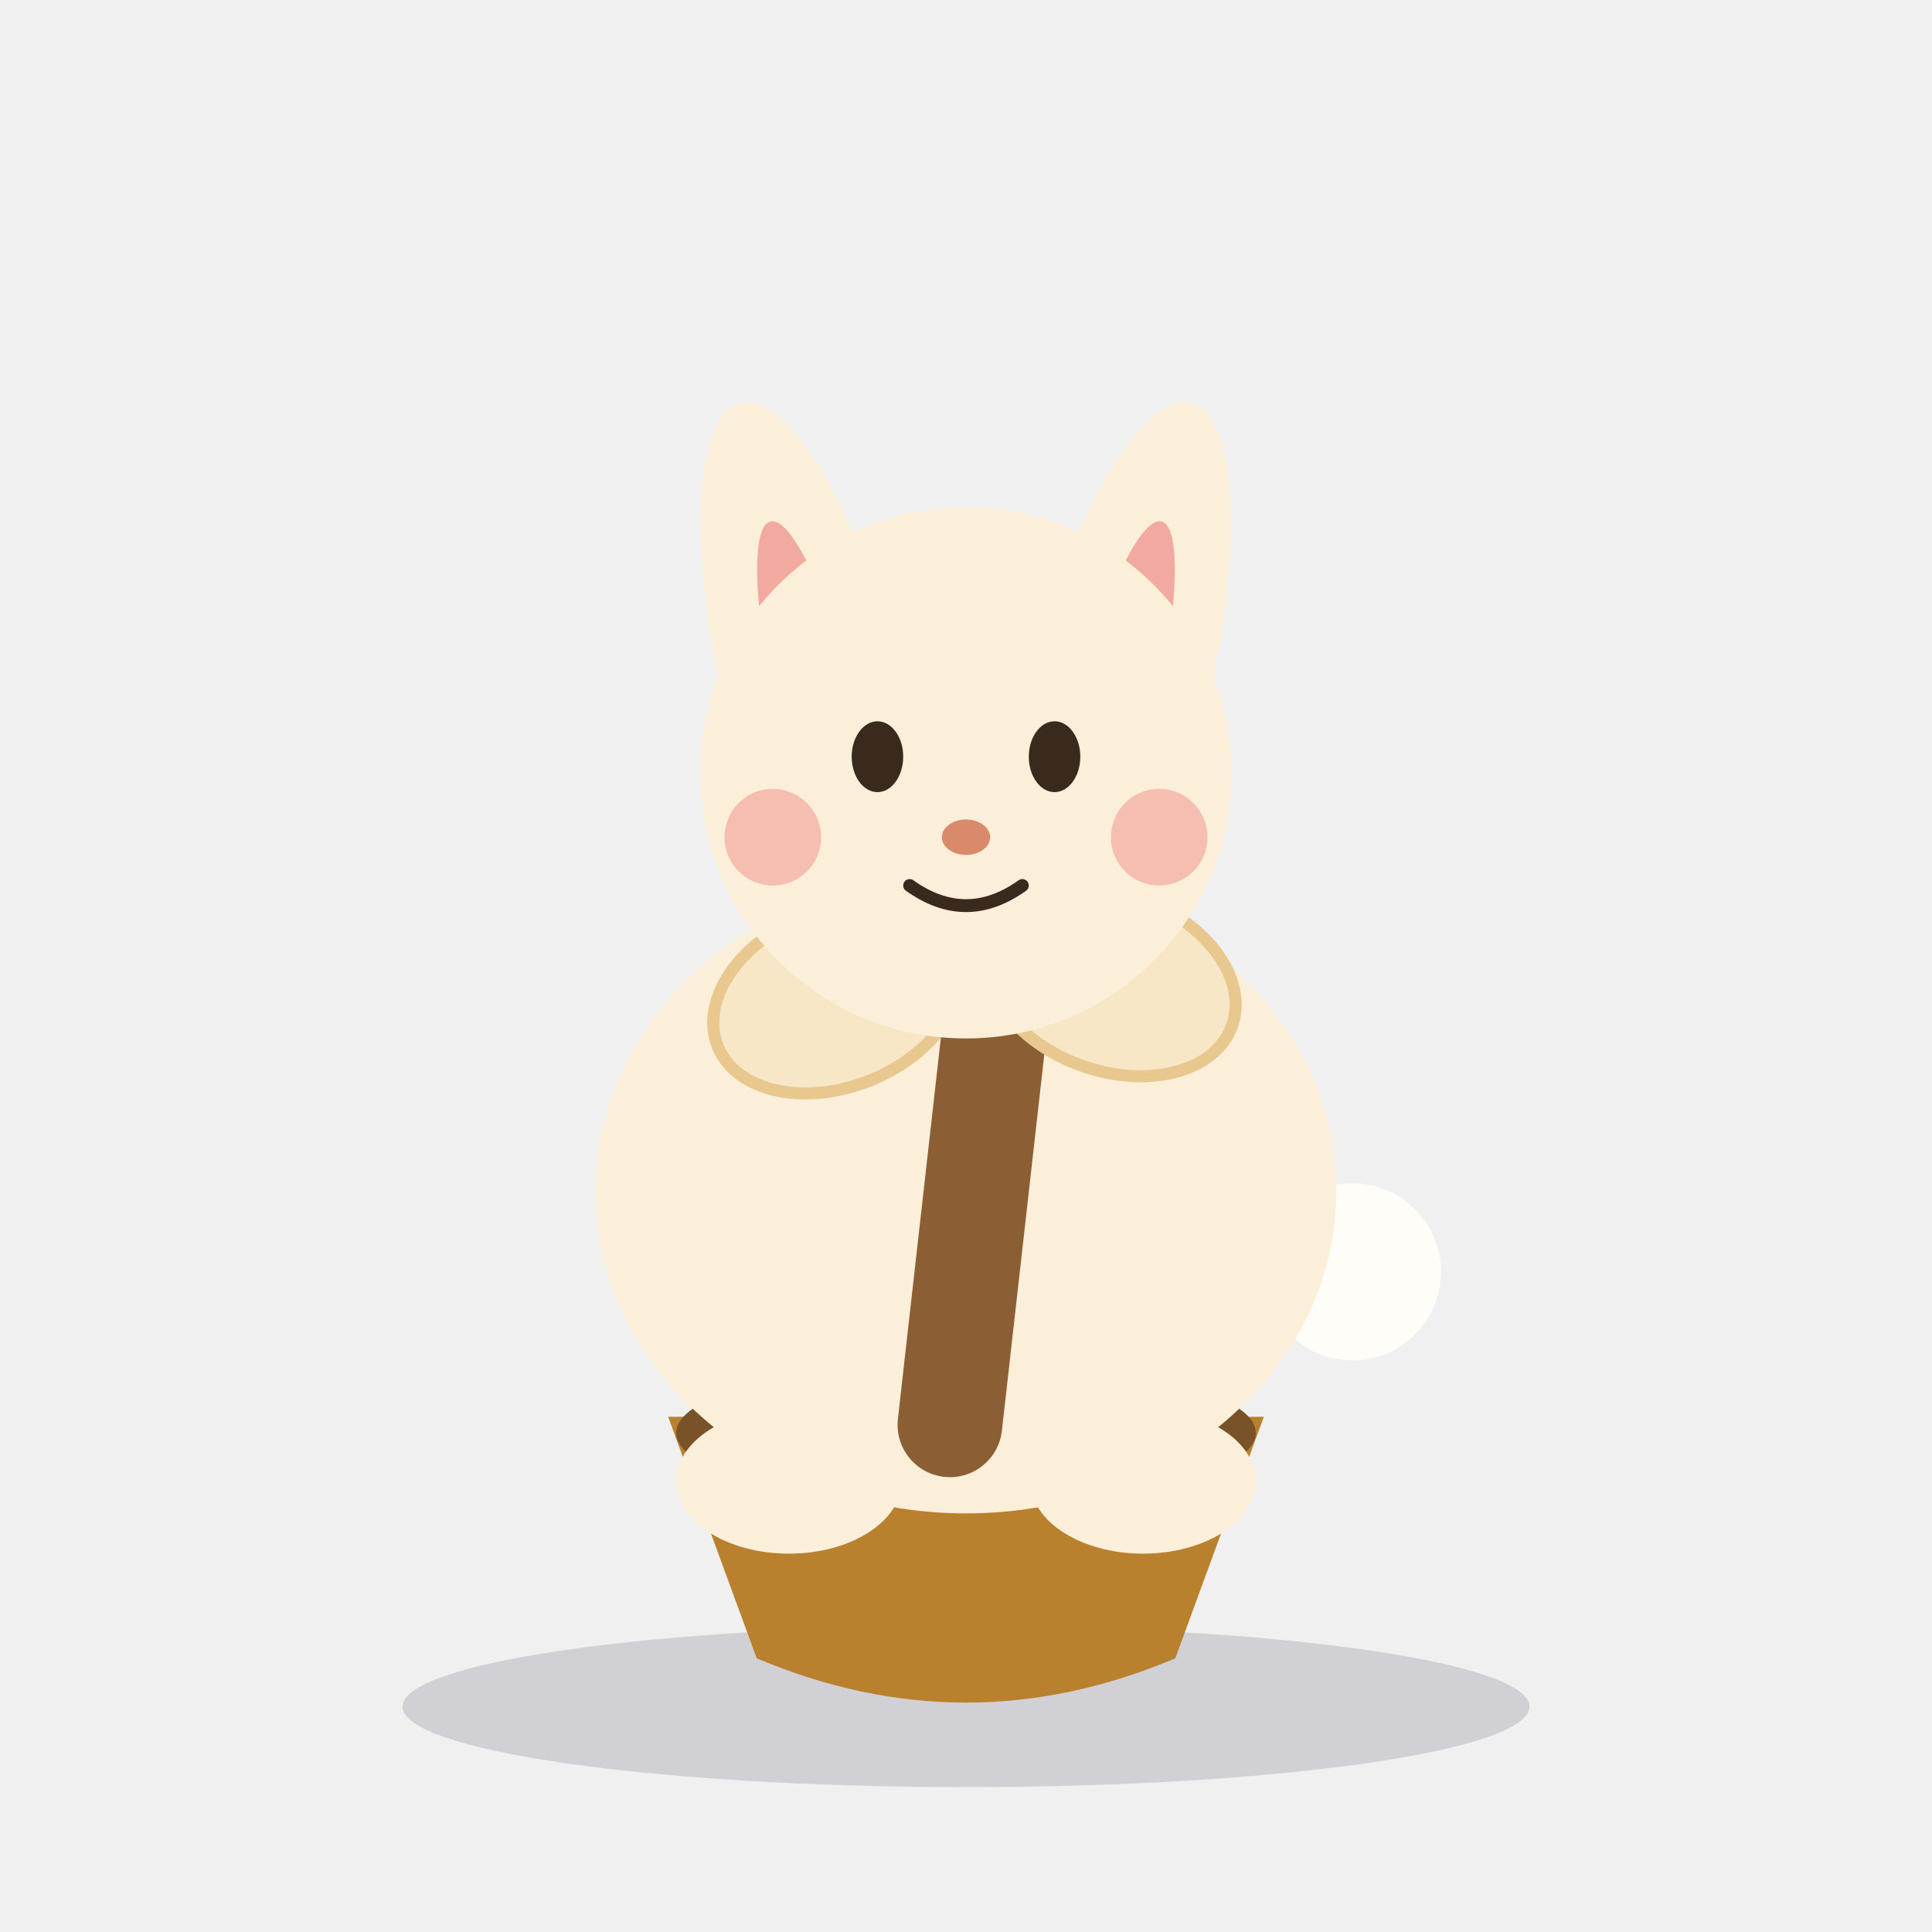
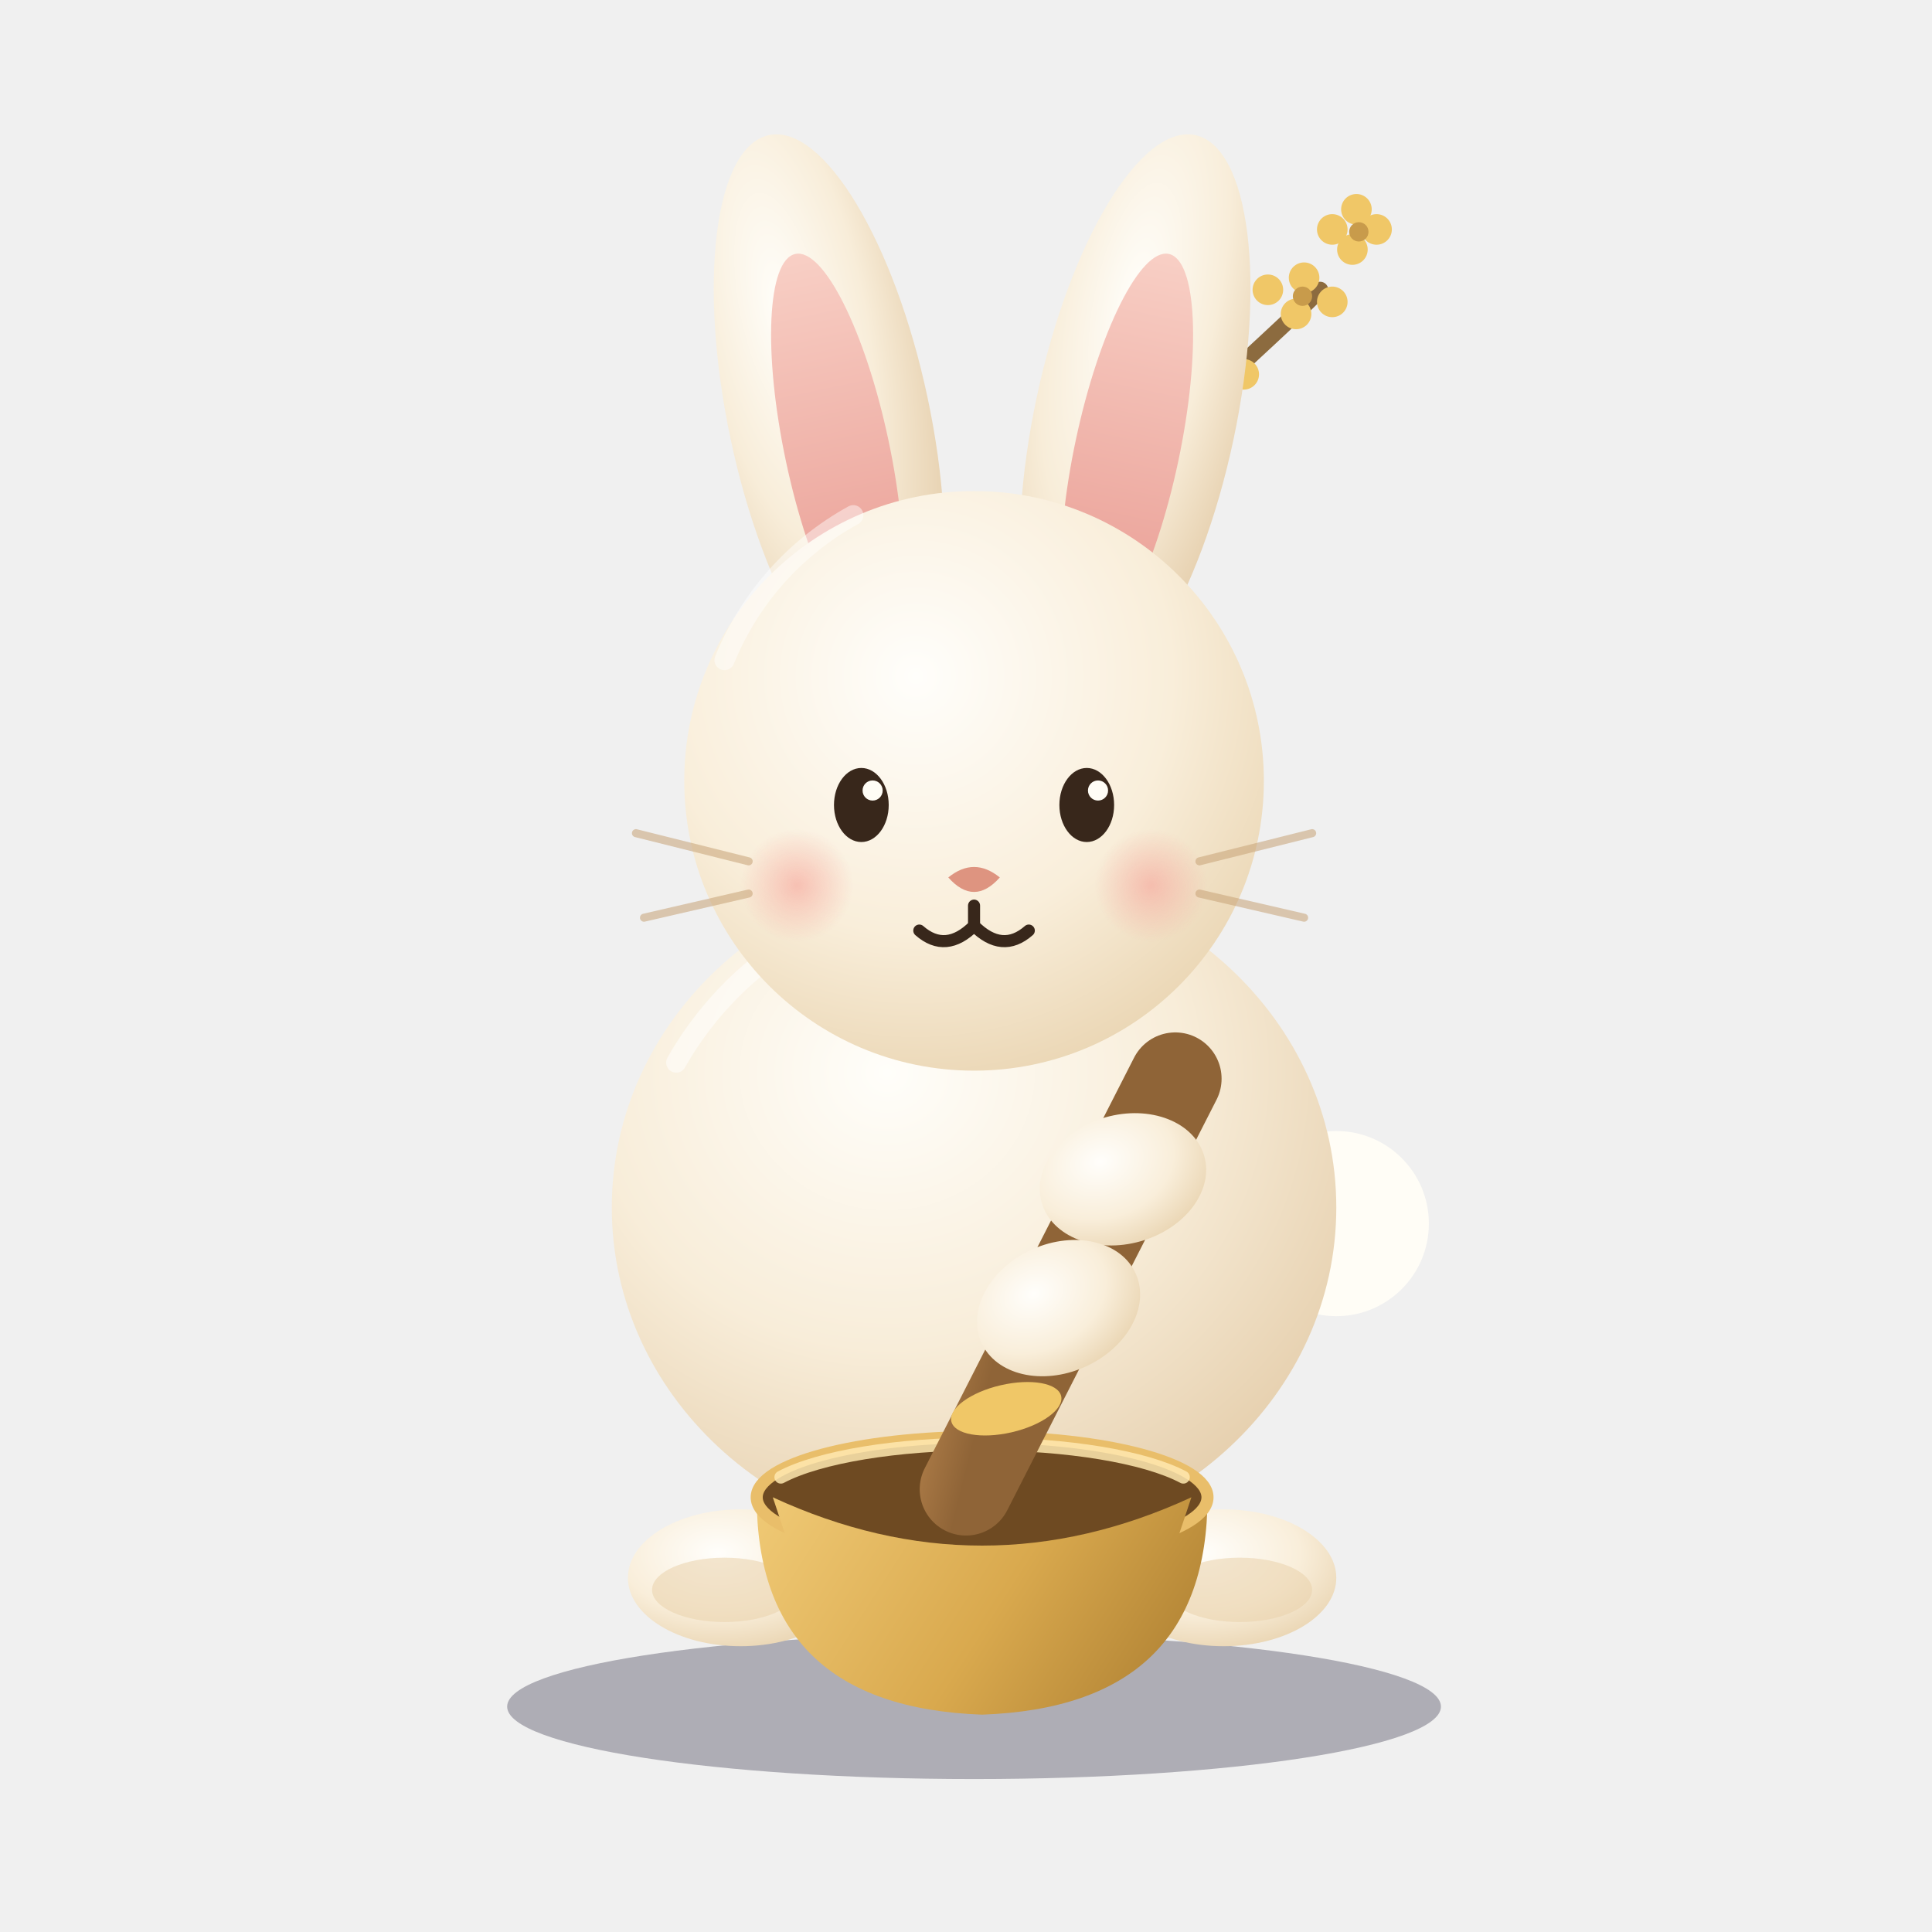
<svg xmlns="http://www.w3.org/2000/svg" viewBox="0 0 240 240">
-   <ellipse cx="120" cy="212" rx="70" ry="10" fill="#1B1B3A" opacity="0.15" />
-   <path d="M83,176 L157,176 L146,206 Q120,217 94,206 Z" fill="#B9812E" />
-   <ellipse cx="120" cy="178" rx="36" ry="9" fill="#7A5228" />
-   <circle cx="168" cy="158" r="11" fill="#FFFDF8" />
-   <ellipse cx="120" cy="148" rx="46" ry="40" fill="#FCEFD9" />
-   <ellipse cx="98" cy="184" rx="14" ry="9" fill="#FCEFD9" />
-   <ellipse cx="142" cy="184" rx="14" ry="9" fill="#FCEFD9" />
-   <line x1="126" y1="106" x2="118" y2="177" stroke="#8B5E34" stroke-width="13" stroke-linecap="round" />
-   <ellipse cx="104" cy="124" rx="16" ry="11" fill="#F7E7C7" stroke="#E8C88F" stroke-width="1.5" transform="rotate(-22 104 124)" />
-   <ellipse cx="138" cy="122" rx="16" ry="11" fill="#F7E7C7" stroke="#E8C88F" stroke-width="1.5" transform="rotate(20 138 122)" />
-   <ellipse cx="101" cy="86" rx="11" ry="37" fill="#FCEFD9" transform="rotate(-14 101 86)" />
-   <ellipse cx="139" cy="86" rx="11" ry="37" fill="#FCEFD9" transform="rotate(14 139 86)" />
-   <ellipse cx="102" cy="90" rx="5" ry="26" fill="#F2A9A0" transform="rotate(-14 102 90)" />
-   <ellipse cx="138" cy="90" rx="5" ry="26" fill="#F2A9A0" transform="rotate(14 138 90)" />
-   <circle cx="120" cy="96" r="33" fill="#FCEFD9" />
-   <circle cx="96" cy="104" r="6" fill="#F2A9A0" opacity="0.7" />
-   <circle cx="144" cy="104" r="6" fill="#F2A9A0" opacity="0.7" />
-   <ellipse cx="109" cy="94" rx="3.2" ry="4.4" fill="#3A2A1E" />
-   <ellipse cx="131" cy="94" rx="3.2" ry="4.4" fill="#3A2A1E" />
-   <ellipse cx="120" cy="104" rx="3" ry="2.2" fill="#D98A6B" />
-   <path d="M113,110 Q120,115 127,110" stroke="#3A2A1E" stroke-width="1.6" fill="none" stroke-linecap="round" />
+   <defs>
+     <radialGradient id="jrBody" cx="38%" cy="30%" r="85%">
+       <stop offset="0%" stop-color="#FFFEFA" />
+       <stop offset="48%" stop-color="#F8EDD9" />
+       <stop offset="100%" stop-color="#E0C6A0" />
+     </radialGradient>
+     <radialGradient id="jrHead" cx="40%" cy="32%" r="80%">
+       <stop offset="0%" stop-color="#FFFEFB" />
+       <stop offset="55%" stop-color="#F9EEDA" />
+       <stop offset="100%" stop-color="#E6CFA9" />
+     </radialGradient>
+     <linearGradient id="jrEar" x1="0" y1="0" x2="0" y2="1">
+       <stop offset="0%" stop-color="#F8CFC5" />
+       <stop offset="100%" stop-color="#E89990" />
+     </linearGradient>
+     <linearGradient id="jrGold" gradientUnits="userSpaceOnUse" x1="94" y1="178" x2="150" y2="214">
+       <stop offset="0%" stop-color="#F3CE7B" />
+       <stop offset="55%" stop-color="#D9A94E" />
+       <stop offset="100%" stop-color="#A87A2E" />
+     </linearGradient>
+     <linearGradient id="jrWood" gradientUnits="userSpaceOnUse" x1="125" y1="112" x2="137" y2="115">
+       <stop offset="0%" stop-color="#C69055" />
+       <stop offset="100%" stop-color="#8F6437" />
+     </linearGradient>
+     <radialGradient id="jrBlush" cx="50%" cy="50%" r="50%">
+       <stop offset="0%" stop-color="#F6ACA1" stop-opacity="0.7" />
+       <stop offset="100%" stop-color="#F6ACA1" stop-opacity="0" />
+     </radialGradient>
+   </defs>
+   <ellipse cx="121" cy="212" rx="58" ry="9" fill="#14102A" opacity="0.3" />
+   <path d="M136,64 C146,52 156,44 164,36" stroke="#8C6B3F" stroke-width="2" fill="none" stroke-linecap="round" />
+   <ellipse cx="149" cy="51" rx="5.5" ry="2.4" fill="#A8B48A" transform="rotate(-42 149 51)" />
+   <g fill="#F0C767">
+     <circle cx="150" cy="48" r="1.9" />
+     <circle cx="154.5" cy="46.5" r="1.9" />
+     <circle cx="151" cy="43.5" r="1.9" />
+     <circle cx="146.5" cy="45" r="1.9" />
+     <circle cx="161" cy="39" r="1.9" />
+     <circle cx="165.5" cy="37.5" r="1.9" />
+     <circle cx="162" cy="34.5" r="1.9" />
+     <circle cx="157.5" cy="36" r="1.9" />
+     <circle cx="168" cy="31" r="1.9" />
+     <circle cx="171" cy="28.5" r="1.9" />
+     <circle cx="168.5" cy="26" r="1.9" />
+     <circle cx="165.5" cy="28.5" r="1.9" />
+   </g>
+   <circle cx="150.8" cy="45.8" r="1.2" fill="#C89B4B" />
+   <circle cx="161.8" cy="36.8" r="1.2" fill="#C89B4B" />
+   <circle cx="168.8" cy="28.8" r="1.2" fill="#C89B4B" />
+   <ellipse cx="103" cy="52" rx="12.5" ry="36" fill="url(#jrBody)" transform="rotate(-12 103 52)" />
+   <ellipse cx="104" cy="56" rx="6.5" ry="25" fill="url(#jrEar)" transform="rotate(-12 104 56)" />
+   <ellipse cx="141" cy="52" rx="12.5" ry="36" fill="url(#jrBody)" transform="rotate(12 141 52)" />
+   <ellipse cx="140" cy="56" rx="6.5" ry="25" fill="url(#jrEar)" transform="rotate(12 140 56)" />
+   <circle cx="166" cy="152" r="11.5" fill="#FFFDF6" />
+   <ellipse cx="121" cy="150" rx="45" ry="42" fill="url(#jrBody)" />
+   <ellipse cx="92" cy="196" rx="14" ry="8.5" fill="url(#jrHead)" />
+   <ellipse cx="152" cy="196" rx="14" ry="8.5" fill="url(#jrHead)" />
+   <ellipse cx="90" cy="197.5" rx="9" ry="4" fill="#E9D2AC" opacity="0.55" />
+   <ellipse cx="154" cy="197.5" rx="9" ry="4" fill="#E9D2AC" opacity="0.55" />
+   <path d="M84,132 A45,42 0 0 1 106,113" stroke="#FFFFFF" stroke-opacity="0.5" stroke-width="2.5" fill="none" stroke-linecap="round" />
+   <circle cx="121" cy="97" r="36" fill="url(#jrHead)" />
+   <path d="M90,82 A36,36 0 0 1 106,64" stroke="#FFFFFF" stroke-opacity="0.45" stroke-width="2.5" fill="none" stroke-linecap="round" />
+   <ellipse cx="107" cy="100" rx="3.4" ry="4.6" fill="#38271B" />
+   <ellipse cx="135" cy="100" rx="3.4" ry="4.6" fill="#38271B" />
+   <circle cx="108.4" cy="98.2" r="1.25" fill="#FFFDF6" />
+   <circle cx="136.4" cy="98.2" r="1.25" fill="#FFFDF6" />
+   <path d="M117.8,109 Q121,106.4 124.2,109 Q121,112.6 117.8,109 Z" fill="#DE9480" />
+   <path d="M121,112.5 L121,115 M121,115 Q117.5,118.5 114.2,115.6 M121,115 Q124.5,118.5 127.8,115.6" stroke="#38271B" stroke-width="1.5" fill="none" stroke-linecap="round" />
+   <circle cx="99" cy="110" r="7" fill="url(#jrBlush)" />
+   <circle cx="143" cy="110" r="7" fill="url(#jrBlush)" />
+   <g stroke="#C7A276" stroke-width="1" stroke-opacity="0.55" stroke-linecap="round">
+     <path d="M93,107 L79,103.5" fill="none" />
+     <path d="M93,111 L80,114" fill="none" />
+     <path d="M149,107 L163,103.5" fill="none" />
+     <path d="M149,111 L162,114" fill="none" />
+   </g>
+   <path d="M94,186 Q94,212 122,213 Q150,212 150,186 Z" fill="url(#jrGold)" />
+   <ellipse cx="122" cy="186" rx="28" ry="7.5" fill="#6E4A22" stroke="#E9BE6A" stroke-width="1.5" />
+   <path d="M97,183.5 A28,7.5 0 0 1 147,183.5" stroke="#FFE9B0" stroke-opacity="0.85" stroke-width="1.6" fill="none" stroke-linecap="round" />
+   <g>
+     <line x1="146" y1="134" x2="120" y2="185" stroke="url(#jrWood)" stroke-width="11.5" stroke-linecap="round" />
+     <ellipse cx="125" cy="175" rx="7" ry="3" fill="#F0C767" transform="rotate(-13 125 175)" />
+     <ellipse cx="139.5" cy="146.5" rx="10.5" ry="8" fill="url(#jrHead)" transform="rotate(-16 139.5 146.5)" />
+     <ellipse cx="131.5" cy="162.5" rx="10.5" ry="8" fill="url(#jrHead)" transform="rotate(-24 131.5 162.5)" />
+   </g>
+   <path d="M96,186 Q122,198 148,186 L145.5,193.5 Q122,204 98.5,193.5 Z" fill="url(#jrGold)" />
</svg>
